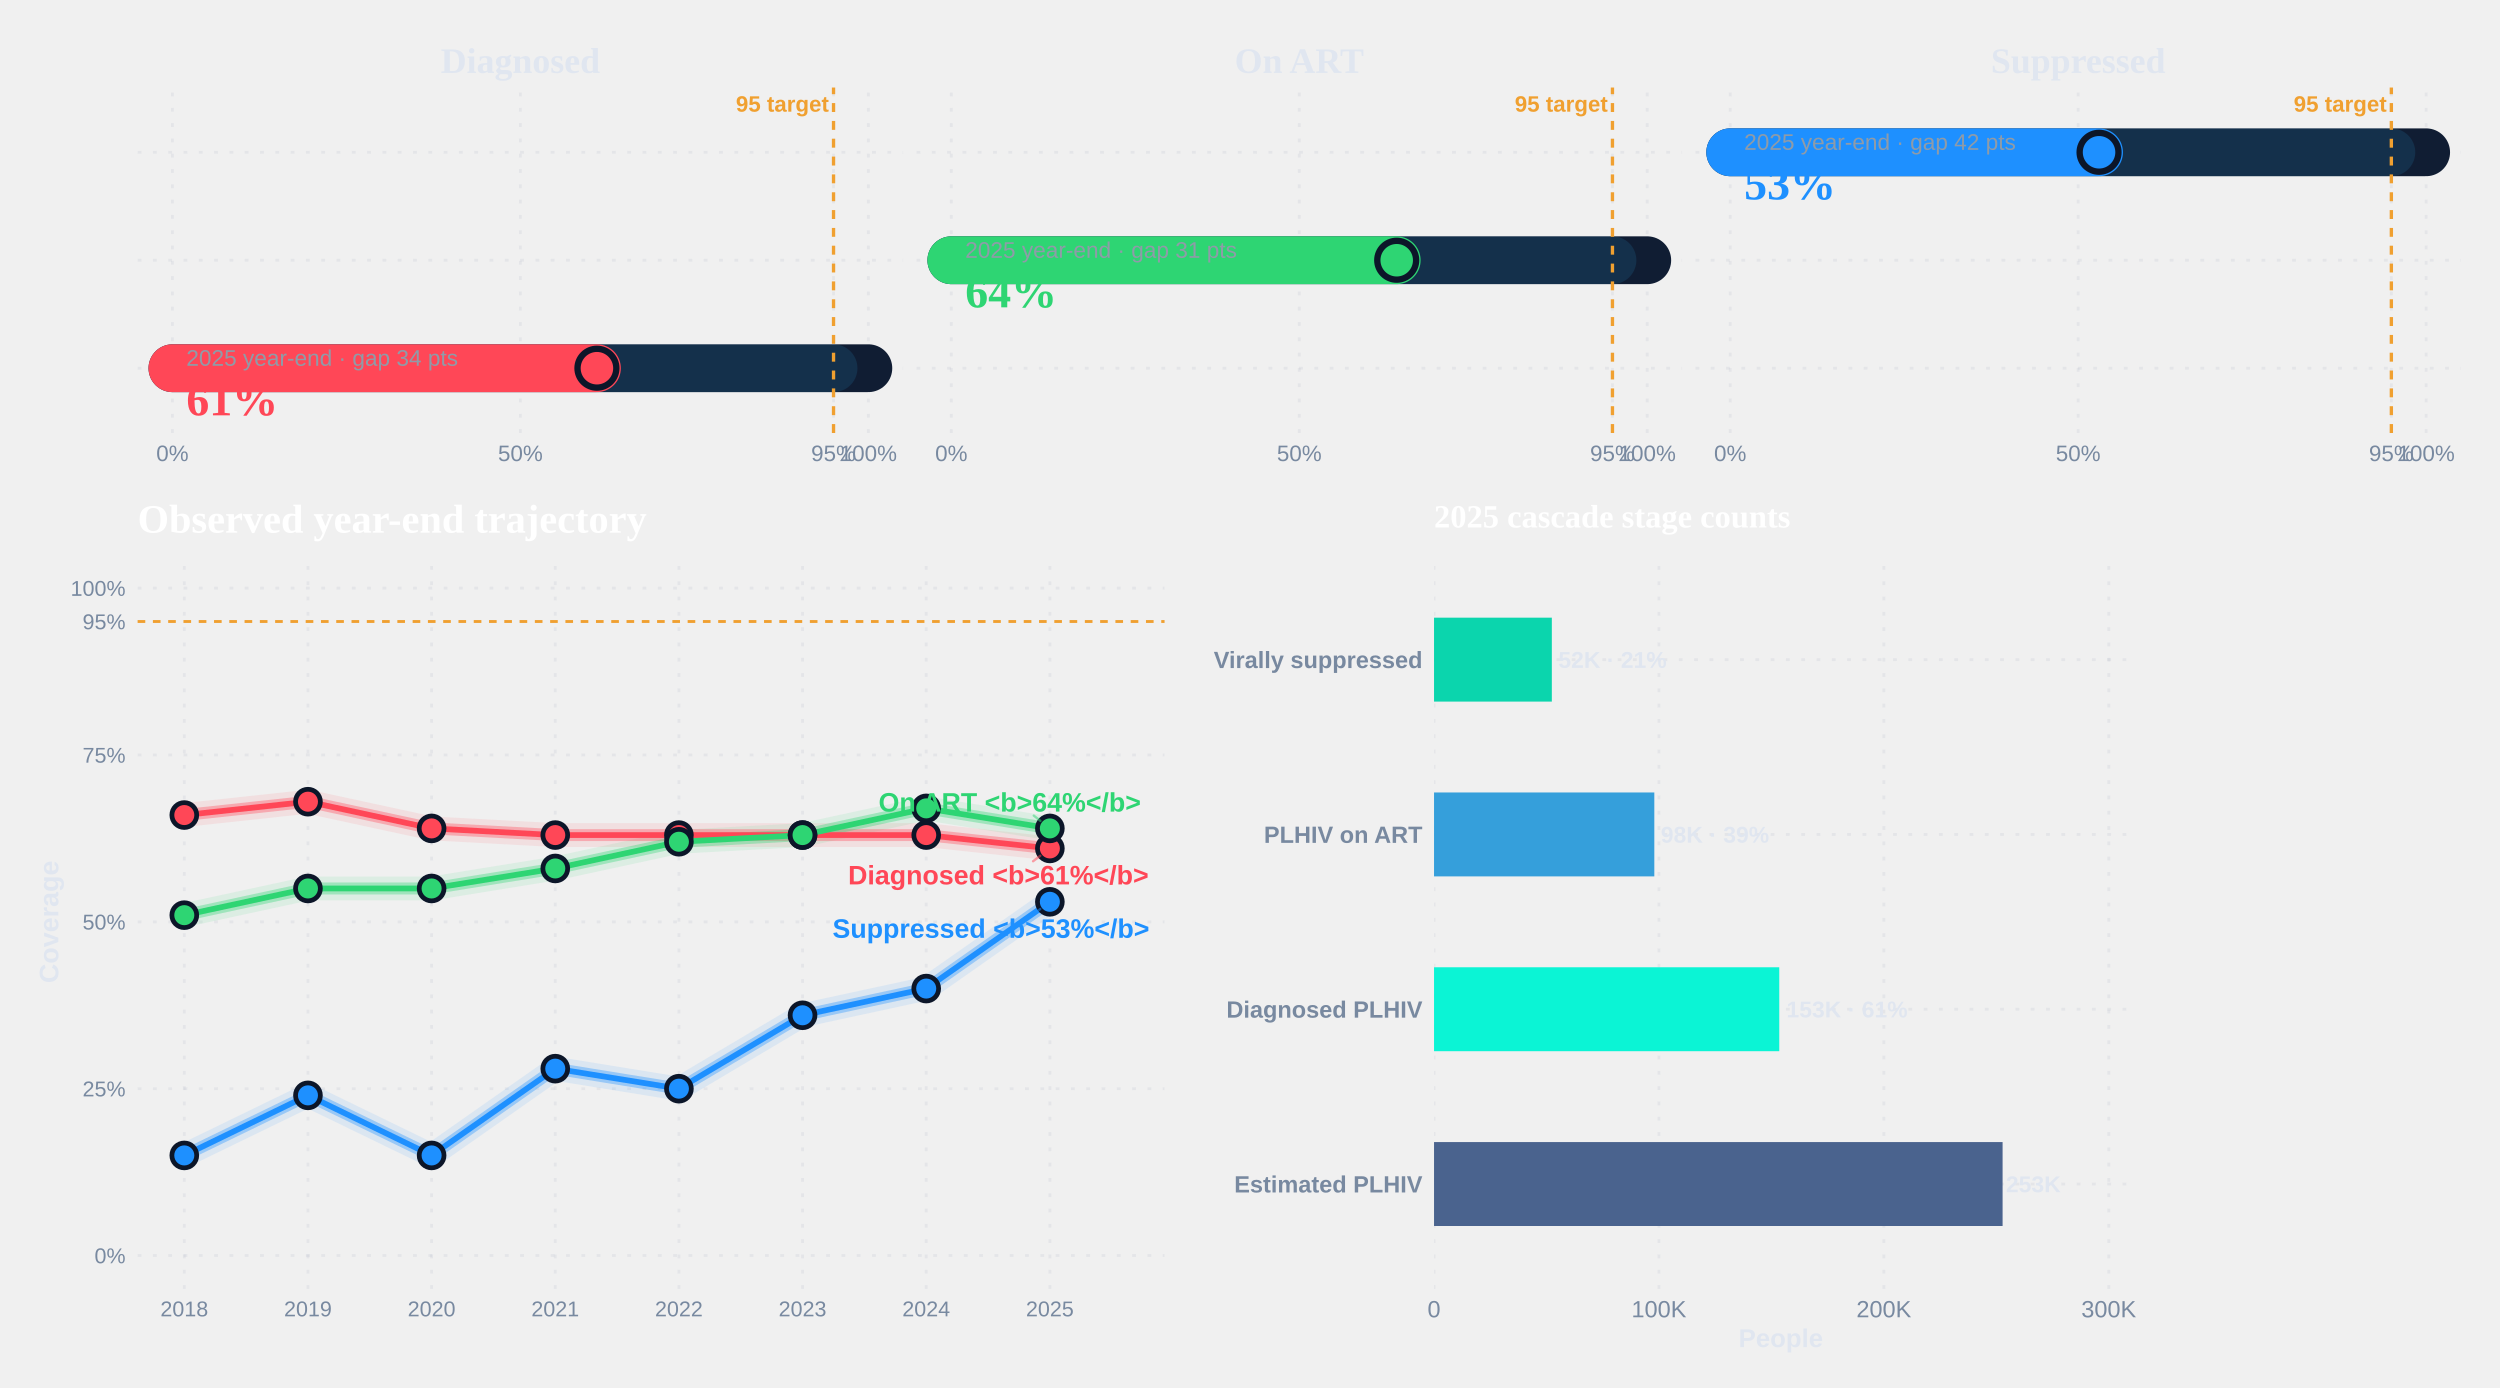
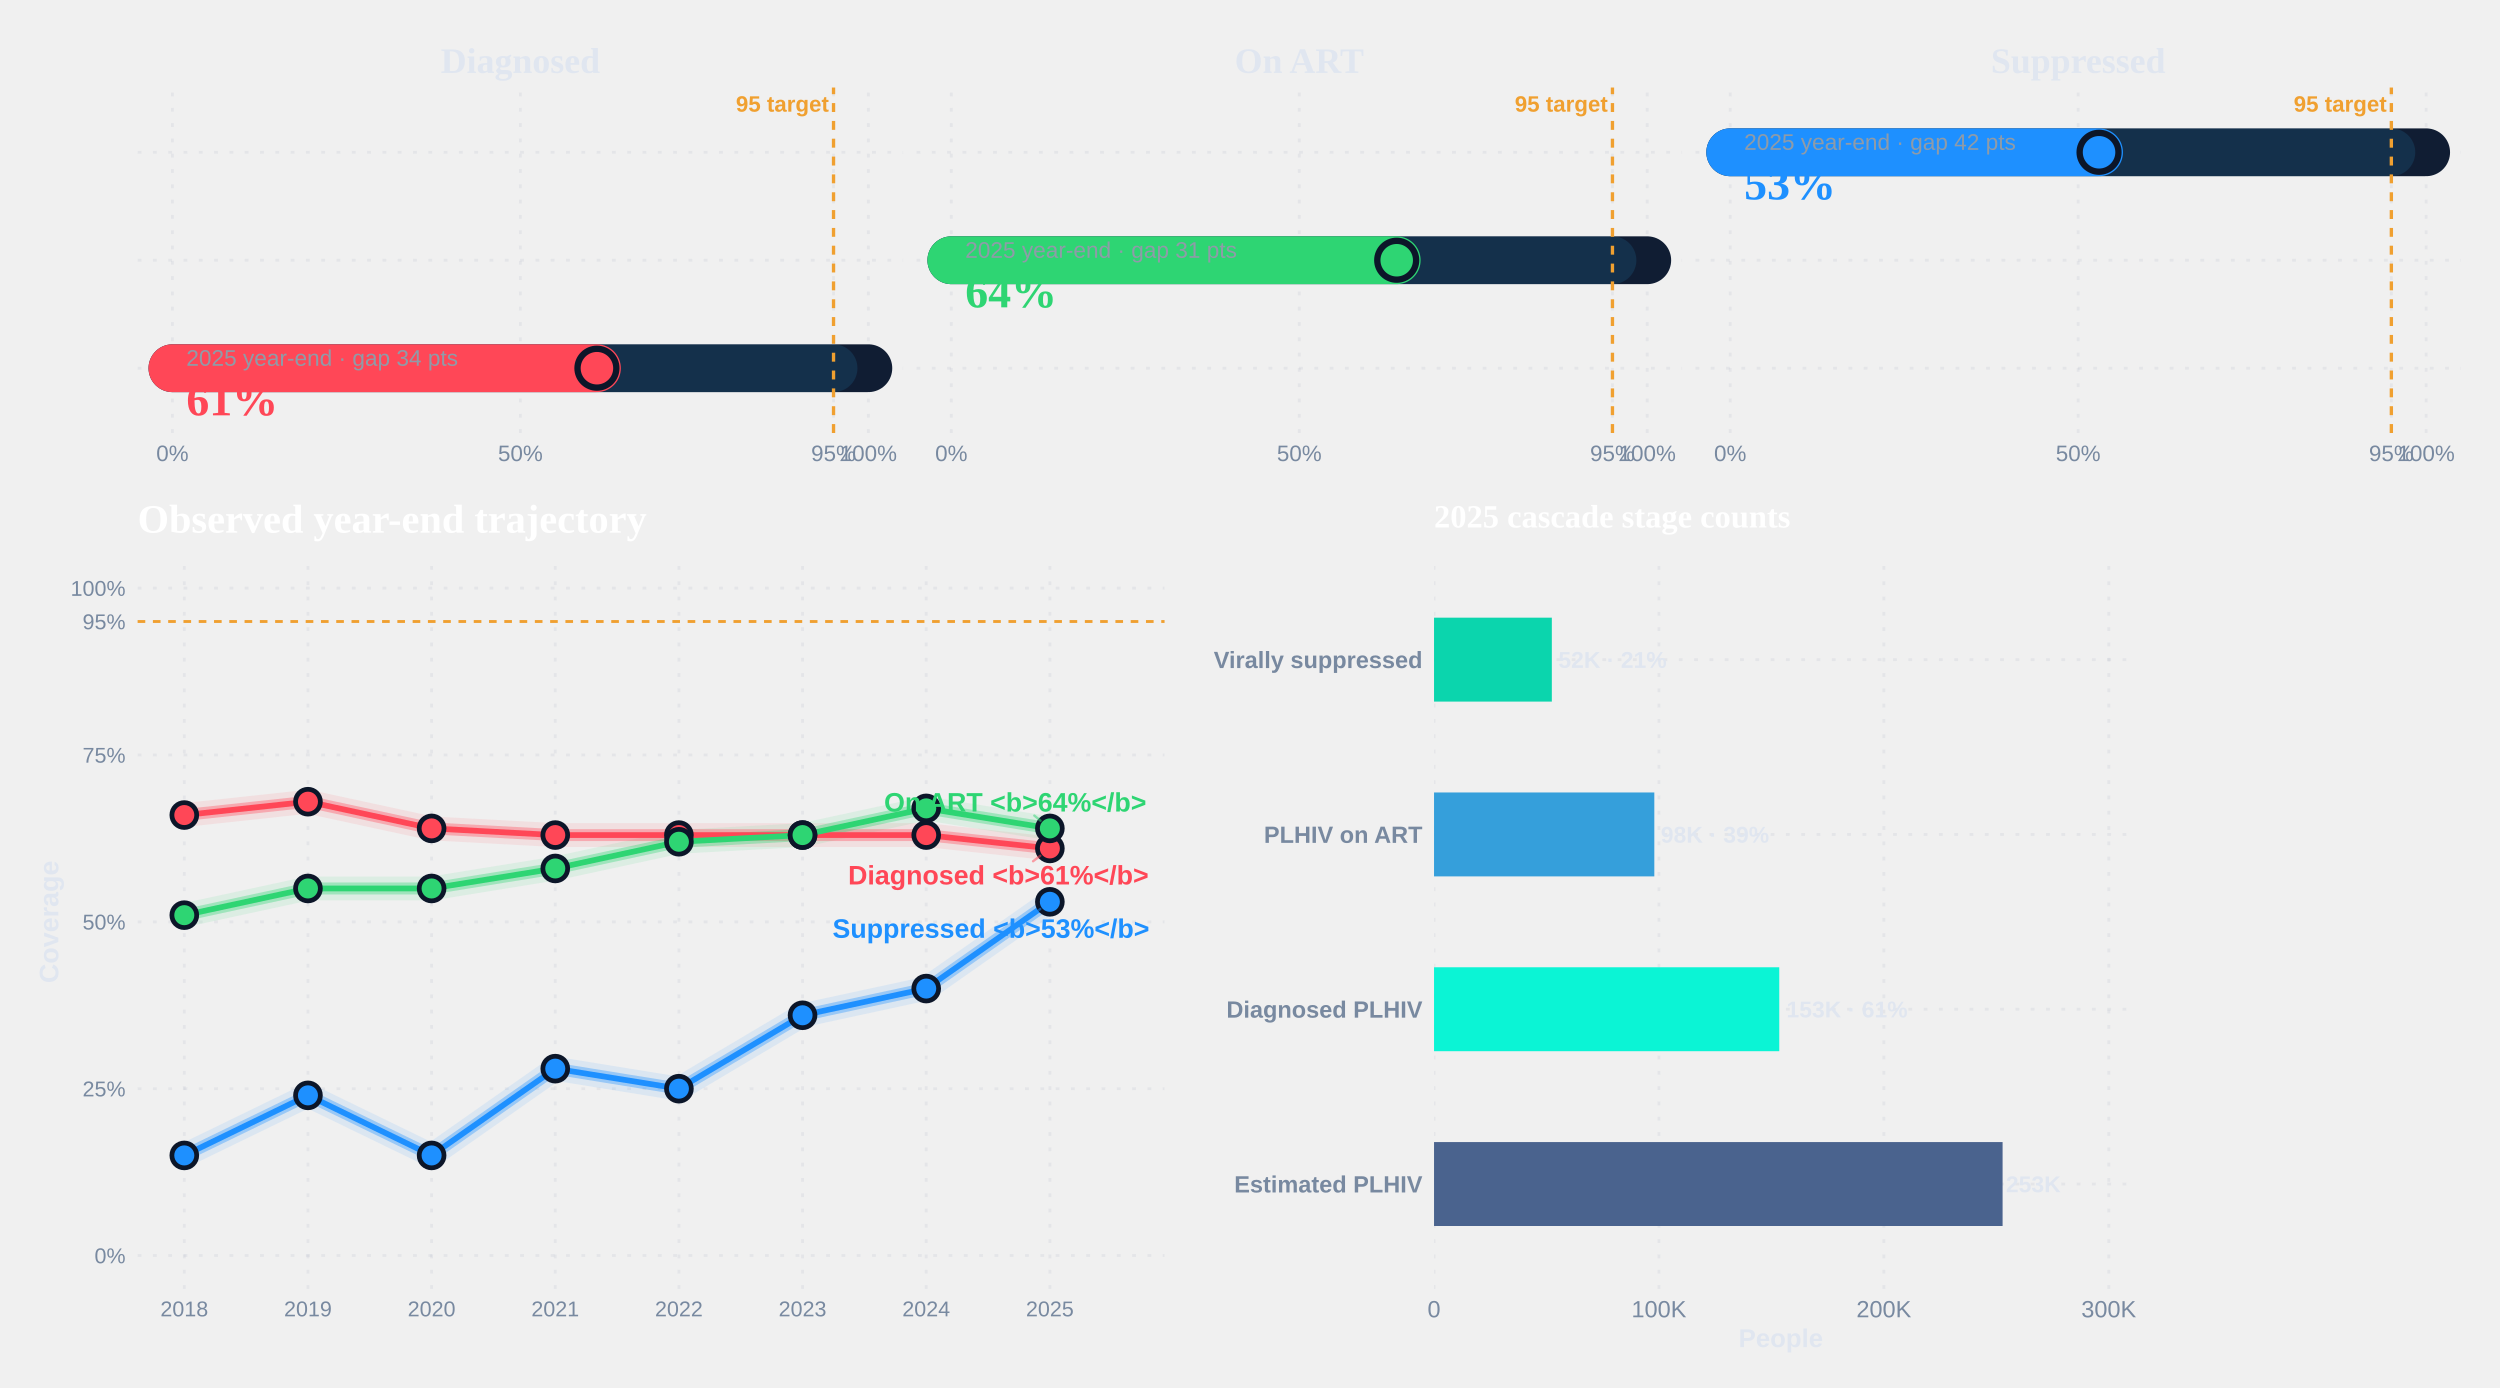
<svg xmlns="http://www.w3.org/2000/svg" width="1116.00pt" height="619.20pt" viewBox="0 0 1116.00 619.20">
  <g class="svglite">
    <defs>
      <style type="text/css">
    .svglite line, .svglite polyline, .svglite polygon, .svglite path, .svglite rect, .svglite circle {
      fill: none;
      stroke: #000000;
      stroke-linecap: round;
      stroke-linejoin: round;
      stroke-miterlimit: 10.00;
    }
    .svglite text {
      white-space: pre;
    }
    .svglite g.glyphgroup path {
      fill: inherit;
      stroke: none;
    }
  </style>
    </defs>
    <rect width="100%" height="100%" style="stroke: none; fill: none;" />
    <defs>
      <clipPath id="cpMC4wMHwxMTE2LjAwfDAuMDB8NjE5LjIw">
        <rect x="0.00" y="0.00" width="1116.00" height="619.20" />
      </clipPath>
    </defs>
    <g clip-path="url(#cpMC4wMHwxMTE2LjAwfDAuMDB8NjE5LjIw)">
      <rect x="0.00" y="0.00" width="1116.00" height="619.20" style="stroke-width: 1.07; stroke: none;" />
    </g>
    <defs>
      <clipPath id="cpNjEuNDR8MTA5OC41N3wzOS4wNnw1NzUuMzc=">
        <rect x="61.44" y="39.06" width="1037.13" height="536.31" />
      </clipPath>
    </defs>
    <g clip-path="url(#cpNjEuNDR8MTA5OC41N3wzOS4wNnw1NzUuMzc=)">
</g>
    <g clip-path="url(#cpMC4wMHwxMTE2LjAwfDAuMDB8NjE5LjIw)">
</g>
    <defs>
      <clipPath id="cpNS40OHwxMTEwLjUyfDUuNDh8MjE1Ljkw">
        <rect x="5.48" y="5.48" width="1105.04" height="210.42" />
      </clipPath>
    </defs>
    <g clip-path="url(#cpNS40OHwxMTEwLjUyfDUuNDh8MjE1Ljkw)">
      <rect x="5.48" y="5.48" width="1105.04" height="210.42" style="stroke-width: 1.16; stroke: none;" />
    </g>
    <g clip-path="url(#cpMC4wMHwxMTE2LjAwfDAuMDB8NjE5LjIw)">
</g>
    <defs>
      <clipPath id="cpNjEuNDR8NDAzLjE2fDM5LjA2fDE5My4yOA==">
        <rect x="61.44" y="39.06" width="341.72" height="154.22" />
      </clipPath>
    </defs>
    <g clip-path="url(#cpNjEuNDR8NDAzLjE2fDM5LjA2fDE5My4yOA==)">
      <polyline points="61.44,164.37 403.16,164.37 " style="stroke-width: 1.28; stroke: #7889A0; stroke-opacity: 0.10; stroke-dasharray: 1.71,5.12; stroke-linecap: butt;" />
      <polyline points="61.44,116.17 403.16,116.17 " style="stroke-width: 1.28; stroke: #7889A0; stroke-opacity: 0.10; stroke-dasharray: 1.71,5.12; stroke-linecap: butt;" />
      <polyline points="61.44,67.98 403.16,67.98 " style="stroke-width: 1.28; stroke: #7889A0; stroke-opacity: 0.10; stroke-dasharray: 1.71,5.12; stroke-linecap: butt;" />
      <polyline points="76.97,193.28 76.97,39.06 " style="stroke-width: 1.28; stroke: #7889A0; stroke-opacity: 0.10; stroke-dasharray: 1.71,5.12; stroke-linecap: butt;" />
      <polyline points="232.30,193.28 232.30,39.06 " style="stroke-width: 1.28; stroke: #7889A0; stroke-opacity: 0.10; stroke-dasharray: 1.71,5.12; stroke-linecap: butt;" />
      <polyline points="372.09,193.28 372.09,39.06 " style="stroke-width: 1.28; stroke: #7889A0; stroke-opacity: 0.10; stroke-dasharray: 1.71,5.12; stroke-linecap: butt;" />
      <polyline points="387.63,193.28 387.63,39.06 " style="stroke-width: 1.28; stroke: #7889A0; stroke-opacity: 0.10; stroke-dasharray: 1.71,5.12; stroke-linecap: butt;" />
      <line x1="76.97" y1="164.37" x2="387.63" y2="164.37" style="stroke-width: 21.34; stroke: #101D33;" />
      <line x1="76.97" y1="164.37" x2="372.09" y2="164.37" style="stroke-width: 21.34; stroke: #2D9CDB; stroke-opacity: 0.15;" />
      <line x1="76.97" y1="164.37" x2="266.47" y2="164.37" style="stroke-width: 21.34; stroke: #FF4757;" />
      <circle cx="266.47" cy="164.37" r="8.67" style="stroke-width: 2.83; stroke: #0C1629; fill: #FF4757;" />
      <line x1="372.09" y1="193.28" x2="372.09" y2="39.06" style="stroke-width: 1.49; stroke: #F0A030; stroke-dasharray: 3.98,3.98; stroke-linecap: butt;" />
      <text x="83.18" y="185.39" style="font-size: 20.49px; font-weight: bold;fill: #FF4757; font-family: &quot;Times New Roman&quot;;" textLength="40.98px" lengthAdjust="spacingAndGlyphs">61%</text>
      <text x="83.18" y="163.28" style="font-size: 10.10px;fill: #8F9BA8; font-family: &quot;Arial&quot;;" textLength="121.09px" lengthAdjust="spacingAndGlyphs">2025 year-end · gap 34 pts</text>
      <text x="370.02" y="49.85" text-anchor="end" style="font-size: 9.96px; font-weight: bold;fill: #F0A030; font-family: &quot;Arial&quot;;" textLength="41.47px" lengthAdjust="spacingAndGlyphs">95 target</text>
    </g>
    <g clip-path="url(#cpMC4wMHwxMTE2LjAwfDAuMDB8NjE5LjIw)">
</g>
    <defs>
      <clipPath id="cpNDA5LjE0fDc1MC44NnwzOS4wNnwxOTMuMjg=">
        <rect x="409.14" y="39.06" width="341.72" height="154.22" />
      </clipPath>
    </defs>
    <g clip-path="url(#cpNDA5LjE0fDc1MC44NnwzOS4wNnwxOTMuMjg=)">
      <polyline points="409.14,164.37 750.86,164.37 " style="stroke-width: 1.28; stroke: #7889A0; stroke-opacity: 0.10; stroke-dasharray: 1.71,5.12; stroke-linecap: butt;" />
      <polyline points="409.14,116.17 750.86,116.17 " style="stroke-width: 1.28; stroke: #7889A0; stroke-opacity: 0.10; stroke-dasharray: 1.71,5.12; stroke-linecap: butt;" />
      <polyline points="409.14,67.98 750.86,67.98 " style="stroke-width: 1.28; stroke: #7889A0; stroke-opacity: 0.10; stroke-dasharray: 1.71,5.12; stroke-linecap: butt;" />
      <polyline points="424.67,193.28 424.67,39.06 " style="stroke-width: 1.28; stroke: #7889A0; stroke-opacity: 0.10; stroke-dasharray: 1.71,5.12; stroke-linecap: butt;" />
      <polyline points="580.00,193.28 580.00,39.06 " style="stroke-width: 1.28; stroke: #7889A0; stroke-opacity: 0.10; stroke-dasharray: 1.71,5.12; stroke-linecap: butt;" />
      <polyline points="719.80,193.28 719.80,39.06 " style="stroke-width: 1.28; stroke: #7889A0; stroke-opacity: 0.10; stroke-dasharray: 1.71,5.12; stroke-linecap: butt;" />
      <polyline points="735.33,193.28 735.33,39.06 " style="stroke-width: 1.28; stroke: #7889A0; stroke-opacity: 0.10; stroke-dasharray: 1.71,5.12; stroke-linecap: butt;" />
      <line x1="424.67" y1="116.17" x2="735.33" y2="116.17" style="stroke-width: 21.34; stroke: #101D33;" />
      <line x1="424.67" y1="116.17" x2="719.80" y2="116.17" style="stroke-width: 21.34; stroke: #2D9CDB; stroke-opacity: 0.15;" />
      <line x1="424.67" y1="116.17" x2="623.49" y2="116.17" style="stroke-width: 21.34; stroke: #2ED573;" />
      <circle cx="623.49" cy="116.17" r="8.67" style="stroke-width: 2.83; stroke: #0C1629; fill: #2ED573;" />
      <line x1="719.80" y1="193.28" x2="719.80" y2="39.06" style="stroke-width: 1.49; stroke: #F0A030; stroke-dasharray: 3.98,3.98; stroke-linecap: butt;" />
      <text x="430.88" y="137.20" style="font-size: 20.49px; font-weight: bold;fill: #2ED573; font-family: &quot;Times New Roman&quot;;" textLength="40.98px" lengthAdjust="spacingAndGlyphs">64%</text>
      <text x="430.88" y="115.09" style="font-size: 10.10px;fill: #8F9BA8; font-family: &quot;Arial&quot;;" textLength="121.09px" lengthAdjust="spacingAndGlyphs">2025 year-end · gap 31 pts</text>
      <text x="717.72" y="49.85" text-anchor="end" style="font-size: 9.96px; font-weight: bold;fill: #F0A030; font-family: &quot;Arial&quot;;" textLength="41.47px" lengthAdjust="spacingAndGlyphs">95 target</text>
    </g>
    <g clip-path="url(#cpMC4wMHwxMTE2LjAwfDAuMDB8NjE5LjIw)">
</g>
    <defs>
      <clipPath id="cpNzU2Ljg0fDEwOTguNTd8MzkuMDZ8MTkzLjI4">
        <rect x="756.84" y="39.06" width="341.72" height="154.22" />
      </clipPath>
    </defs>
    <g clip-path="url(#cpNzU2Ljg0fDEwOTguNTd8MzkuMDZ8MTkzLjI4)">
      <polyline points="756.84,164.37 1098.57,164.37 " style="stroke-width: 1.28; stroke: #7889A0; stroke-opacity: 0.10; stroke-dasharray: 1.71,5.12; stroke-linecap: butt;" />
      <polyline points="756.84,116.17 1098.57,116.17 " style="stroke-width: 1.28; stroke: #7889A0; stroke-opacity: 0.10; stroke-dasharray: 1.71,5.12; stroke-linecap: butt;" />
      <polyline points="756.84,67.98 1098.57,67.98 " style="stroke-width: 1.28; stroke: #7889A0; stroke-opacity: 0.10; stroke-dasharray: 1.71,5.12; stroke-linecap: butt;" />
      <polyline points="772.37,193.28 772.37,39.06 " style="stroke-width: 1.28; stroke: #7889A0; stroke-opacity: 0.10; stroke-dasharray: 1.71,5.12; stroke-linecap: butt;" />
      <polyline points="927.70,193.28 927.70,39.06 " style="stroke-width: 1.28; stroke: #7889A0; stroke-opacity: 0.10; stroke-dasharray: 1.71,5.12; stroke-linecap: butt;" />
      <polyline points="1067.50,193.28 1067.50,39.06 " style="stroke-width: 1.28; stroke: #7889A0; stroke-opacity: 0.10; stroke-dasharray: 1.71,5.12; stroke-linecap: butt;" />
      <polyline points="1083.03,193.28 1083.03,39.06 " style="stroke-width: 1.28; stroke: #7889A0; stroke-opacity: 0.10; stroke-dasharray: 1.71,5.12; stroke-linecap: butt;" />
      <line x1="772.37" y1="67.98" x2="1083.03" y2="67.98" style="stroke-width: 21.34; stroke: #101D33;" />
      <line x1="772.37" y1="67.98" x2="1067.50" y2="67.98" style="stroke-width: 21.34; stroke: #2D9CDB; stroke-opacity: 0.15;" />
      <line x1="772.37" y1="67.98" x2="937.02" y2="67.98" style="stroke-width: 21.34; stroke: #1E90FF;" />
      <circle cx="937.02" cy="67.98" r="8.67" style="stroke-width: 2.83; stroke: #0C1629; fill: #1E90FF;" />
      <line x1="1067.50" y1="193.28" x2="1067.50" y2="39.06" style="stroke-width: 1.49; stroke: #F0A030; stroke-dasharray: 3.98,3.98; stroke-linecap: butt;" />
      <text x="778.59" y="89.00" style="font-size: 20.49px; font-weight: bold;fill: #1E90FF; font-family: &quot;Times New Roman&quot;;" textLength="40.98px" lengthAdjust="spacingAndGlyphs">53%</text>
      <text x="778.59" y="66.89" style="font-size: 10.10px;fill: #8F9BA8; font-family: &quot;Arial&quot;;" textLength="121.09px" lengthAdjust="spacingAndGlyphs">2025 year-end · gap 42 pts</text>
      <text x="1065.43" y="49.85" text-anchor="end" style="font-size: 9.96px; font-weight: bold;fill: #F0A030; font-family: &quot;Arial&quot;;" textLength="41.47px" lengthAdjust="spacingAndGlyphs">95 target</text>
    </g>
    <g clip-path="url(#cpMC4wMHwxMTE2LjAwfDAuMDB8NjE5LjIw)">
</g>
    <defs>
      <clipPath id="cpNjEuNDR8NDAzLjE2fDE1LjQ0fDM5LjA2">
        <rect x="61.44" y="15.44" width="341.72" height="23.62" />
      </clipPath>
    </defs>
    <g clip-path="url(#cpNjEuNDR8NDAzLjE2fDE1LjQ0fDM5LjA2)">
      <text x="232.30" y="32.55" text-anchor="middle" style="font-size: 16.00px; font-weight: bold;fill: #E0E6F0; font-family: &quot;Times New Roman&quot;;" textLength="71.17px" lengthAdjust="spacingAndGlyphs">Diagnosed</text>
    </g>
    <g clip-path="url(#cpMC4wMHwxMTE2LjAwfDAuMDB8NjE5LjIw)">
</g>
    <defs>
      <clipPath id="cpNDA5LjE0fDc1MC44NnwxNS40NHwzOS4wNg==">
        <rect x="409.14" y="15.44" width="341.72" height="23.62" />
      </clipPath>
    </defs>
    <g clip-path="url(#cpNDA5LjE0fDc1MC44NnwxNS40NHwzOS4wNg==)">
      <text x="580.00" y="32.55" text-anchor="middle" style="font-size: 16.00px; font-weight: bold;fill: #E0E6F0; font-family: &quot;Times New Roman&quot;;" textLength="57.72px" lengthAdjust="spacingAndGlyphs">On ART</text>
    </g>
    <g clip-path="url(#cpMC4wMHwxMTE2LjAwfDAuMDB8NjE5LjIw)">
</g>
    <defs>
      <clipPath id="cpNzU2Ljg0fDEwOTguNTd8MTUuNDR8MzkuMDY=">
        <rect x="756.84" y="15.44" width="341.72" height="23.62" />
      </clipPath>
    </defs>
    <g clip-path="url(#cpNzU2Ljg0fDEwOTguNTd8MTUuNDR8MzkuMDY=)">
      <text x="927.70" y="32.55" text-anchor="middle" style="font-size: 16.00px; font-weight: bold;fill: #E0E6F0; font-family: &quot;Times New Roman&quot;;" textLength="78.05px" lengthAdjust="spacingAndGlyphs">Suppressed</text>
    </g>
    <g clip-path="url(#cpMC4wMHwxMTE2LjAwfDAuMDB8NjE5LjIw)">
      <text x="76.97" y="205.83" text-anchor="middle" style="font-size: 10.00px;fill: #7889A0; font-family: &quot;Arial&quot;;" textLength="14.45px" lengthAdjust="spacingAndGlyphs">0%</text>
      <text x="232.30" y="205.83" text-anchor="middle" style="font-size: 10.00px;fill: #7889A0; font-family: &quot;Arial&quot;;" textLength="20.02px" lengthAdjust="spacingAndGlyphs">50%</text>
      <text x="372.09" y="205.83" text-anchor="middle" style="font-size: 10.00px;fill: #7889A0; font-family: &quot;Arial&quot;;" textLength="20.02px" lengthAdjust="spacingAndGlyphs">95%</text>
      <text x="387.63" y="205.83" text-anchor="middle" style="font-size: 10.00px;fill: #7889A0; font-family: &quot;Arial&quot;;" textLength="25.58px" lengthAdjust="spacingAndGlyphs">100%</text>
      <text x="424.67" y="205.83" text-anchor="middle" style="font-size: 10.00px;fill: #7889A0; font-family: &quot;Arial&quot;;" textLength="14.45px" lengthAdjust="spacingAndGlyphs">0%</text>
      <text x="580.00" y="205.83" text-anchor="middle" style="font-size: 10.00px;fill: #7889A0; font-family: &quot;Arial&quot;;" textLength="20.02px" lengthAdjust="spacingAndGlyphs">50%</text>
      <text x="719.80" y="205.83" text-anchor="middle" style="font-size: 10.00px;fill: #7889A0; font-family: &quot;Arial&quot;;" textLength="20.02px" lengthAdjust="spacingAndGlyphs">95%</text>
      <text x="735.33" y="205.83" text-anchor="middle" style="font-size: 10.00px;fill: #7889A0; font-family: &quot;Arial&quot;;" textLength="25.58px" lengthAdjust="spacingAndGlyphs">100%</text>
      <text x="772.37" y="205.83" text-anchor="middle" style="font-size: 10.00px;fill: #7889A0; font-family: &quot;Arial&quot;;" textLength="14.45px" lengthAdjust="spacingAndGlyphs">0%</text>
      <text x="927.70" y="205.83" text-anchor="middle" style="font-size: 10.00px;fill: #7889A0; font-family: &quot;Arial&quot;;" textLength="20.02px" lengthAdjust="spacingAndGlyphs">50%</text>
      <text x="1067.50" y="205.83" text-anchor="middle" style="font-size: 10.00px;fill: #7889A0; font-family: &quot;Arial&quot;;" textLength="20.02px" lengthAdjust="spacingAndGlyphs">95%</text>
      <text x="1083.03" y="205.83" text-anchor="middle" style="font-size: 10.00px;fill: #7889A0; font-family: &quot;Arial&quot;;" textLength="25.58px" lengthAdjust="spacingAndGlyphs">100%</text>
    </g>
    <defs>
      <clipPath id="cpNjEuNDR8MTA5OC41N3wyNDcuNjV8NTc1LjM3">
        <rect x="61.44" y="247.65" width="1037.13" height="327.72" />
      </clipPath>
    </defs>
    <g clip-path="url(#cpNjEuNDR8MTA5OC41N3wyNDcuNjV8NTc1LjM3)">
</g>
    <g clip-path="url(#cpMC4wMHwxMTE2LjAwfDAuMDB8NjE5LjIw)">
</g>
    <g clip-path="url(#cpNjEuNDR8MTA5OC41N3wyNDcuNjV8NTc1LjM3)">
</g>
    <g clip-path="url(#cpMC4wMHwxMTE2LjAwfDAuMDB8NjE5LjIw)">
</g>
    <defs>
      <clipPath id="cpNS40OHw1MzEuODF8MjE1LjkwfDYxMy43Mg==">
        <rect x="5.48" y="215.90" width="526.33" height="397.82" />
      </clipPath>
    </defs>
    <g clip-path="url(#cpNS40OHw1MzEuODF8MjE1LjkwfDYxMy43Mg==)">
      <rect x="5.48" y="215.90" width="526.33" height="397.82" style="stroke-width: 1.16; stroke: none;" />
    </g>
    <g clip-path="url(#cpMC4wMHwxMTE2LjAwfDAuMDB8NjE5LjIw)">
</g>
    <defs>
      <clipPath id="cpNjEuNDR8NTE5Ljg1fDI0Ny42NXw1NzUuMzc=">
        <rect x="61.44" y="247.65" width="458.42" height="327.72" />
      </clipPath>
    </defs>
    <g clip-path="url(#cpNjEuNDR8NTE5Ljg1fDI0Ny42NXw1NzUuMzc=)">
      <polyline points="61.44,560.47 519.85,560.47 " style="stroke-width: 1.28; stroke: #7889A0; stroke-opacity: 0.10; stroke-dasharray: 1.71,5.12; stroke-linecap: butt;" />
      <polyline points="61.44,485.99 519.85,485.99 " style="stroke-width: 1.28; stroke: #7889A0; stroke-opacity: 0.10; stroke-dasharray: 1.71,5.12; stroke-linecap: butt;" />
      <polyline points="61.44,411.51 519.85,411.51 " style="stroke-width: 1.28; stroke: #7889A0; stroke-opacity: 0.10; stroke-dasharray: 1.71,5.12; stroke-linecap: butt;" />
      <polyline points="61.44,337.03 519.85,337.03 " style="stroke-width: 1.28; stroke: #7889A0; stroke-opacity: 0.10; stroke-dasharray: 1.71,5.12; stroke-linecap: butt;" />
      <polyline points="61.44,277.44 519.85,277.44 " style="stroke-width: 1.28; stroke: #7889A0; stroke-opacity: 0.10; stroke-dasharray: 1.71,5.12; stroke-linecap: butt;" />
      <polyline points="61.44,262.55 519.85,262.55 " style="stroke-width: 1.28; stroke: #7889A0; stroke-opacity: 0.10; stroke-dasharray: 1.71,5.12; stroke-linecap: butt;" />
      <polyline points="82.27,575.37 82.27,247.65 " style="stroke-width: 1.28; stroke: #7889A0; stroke-opacity: 0.10; stroke-dasharray: 1.71,5.12; stroke-linecap: butt;" />
      <polyline points="137.47,575.37 137.47,247.65 " style="stroke-width: 1.28; stroke: #7889A0; stroke-opacity: 0.10; stroke-dasharray: 1.71,5.12; stroke-linecap: butt;" />
      <polyline points="192.67,575.37 192.67,247.65 " style="stroke-width: 1.28; stroke: #7889A0; stroke-opacity: 0.10; stroke-dasharray: 1.71,5.12; stroke-linecap: butt;" />
      <polyline points="247.87,575.37 247.87,247.65 " style="stroke-width: 1.28; stroke: #7889A0; stroke-opacity: 0.10; stroke-dasharray: 1.71,5.12; stroke-linecap: butt;" />
      <polyline points="303.06,575.37 303.06,247.65 " style="stroke-width: 1.28; stroke: #7889A0; stroke-opacity: 0.10; stroke-dasharray: 1.71,5.12; stroke-linecap: butt;" />
      <polyline points="358.26,575.37 358.26,247.65 " style="stroke-width: 1.28; stroke: #7889A0; stroke-opacity: 0.10; stroke-dasharray: 1.71,5.12; stroke-linecap: butt;" />
      <polyline points="413.46,575.37 413.46,247.65 " style="stroke-width: 1.28; stroke: #7889A0; stroke-opacity: 0.10; stroke-dasharray: 1.71,5.12; stroke-linecap: butt;" />
      <polyline points="468.66,575.37 468.66,247.65 " style="stroke-width: 1.28; stroke: #7889A0; stroke-opacity: 0.10; stroke-dasharray: 1.71,5.12; stroke-linecap: butt;" />
      <line x1="61.44" y1="277.44" x2="519.85" y2="277.44" style="stroke-width: 1.28; stroke: #F0A030; stroke-dasharray: 3.41,3.41; stroke-linecap: butt;" />
      <polyline points="82.27,363.84 137.47,357.88 192.67,369.80 247.87,372.78 303.06,372.78 358.26,372.78 413.46,372.78 468.66,378.74 " style="stroke-width: 10.67; stroke: #FF4757; stroke-opacity: 0.10; stroke-linecap: butt;" />
      <polyline points="82.27,408.53 137.47,396.61 192.67,396.61 247.87,387.68 303.06,375.76 358.26,372.78 413.46,360.86 468.66,369.80 " style="stroke-width: 10.67; stroke: #2ED573; stroke-opacity: 0.10; stroke-linecap: butt;" />
      <polyline points="82.27,515.78 137.47,488.97 192.67,515.78 247.87,477.05 303.06,485.99 358.26,453.22 413.46,441.30 468.66,402.57 " style="stroke-width: 10.67; stroke: #1E90FF; stroke-opacity: 0.10; stroke-linecap: butt;" />
      <polyline points="82.27,363.84 137.47,357.88 192.67,369.80 247.87,372.78 303.06,372.78 358.26,372.78 413.46,372.78 468.66,378.74 " style="stroke-width: 5.33; stroke: #FF4757; stroke-opacity: 0.35; stroke-linecap: butt;" />
      <polyline points="82.27,408.53 137.47,396.61 192.67,396.61 247.87,387.68 303.06,375.76 358.26,372.78 413.46,360.86 468.66,369.80 " style="stroke-width: 5.33; stroke: #2ED573; stroke-opacity: 0.35; stroke-linecap: butt;" />
      <polyline points="82.27,515.78 137.47,488.97 192.67,515.78 247.87,477.05 303.06,485.99 358.26,453.22 413.46,441.30 468.66,402.57 " style="stroke-width: 5.33; stroke: #1E90FF; stroke-opacity: 0.35; stroke-linecap: butt;" />
      <polyline points="82.27,363.84 137.47,357.88 192.67,369.80 247.87,372.78 303.06,372.78 358.26,372.78 413.46,372.78 468.66,378.74 " style="stroke-width: 2.56; stroke: #FF4757; stroke-linecap: butt;" />
      <polyline points="82.27,408.53 137.47,396.61 192.67,396.61 247.87,387.68 303.06,375.76 358.26,372.78 413.46,360.86 468.66,369.80 " style="stroke-width: 2.56; stroke: #2ED573; stroke-linecap: butt;" />
      <polyline points="82.27,515.78 137.47,488.97 192.67,515.78 247.87,477.05 303.06,485.99 358.26,453.22 413.46,441.30 468.66,402.57 " style="stroke-width: 2.56; stroke: #1E90FF; stroke-linecap: butt;" />
      <circle cx="82.27" cy="363.84" r="5.54" style="stroke-width: 2.13; stroke: #0C1629; fill: #FF4757;" />
      <circle cx="137.47" cy="357.88" r="5.54" style="stroke-width: 2.13; stroke: #0C1629; fill: #FF4757;" />
      <circle cx="192.67" cy="369.80" r="5.54" style="stroke-width: 2.13; stroke: #0C1629; fill: #FF4757;" />
      <circle cx="247.87" cy="372.78" r="5.54" style="stroke-width: 2.13; stroke: #0C1629; fill: #FF4757;" />
      <circle cx="303.06" cy="372.78" r="5.54" style="stroke-width: 2.13; stroke: #0C1629; fill: #FF4757;" />
      <circle cx="358.26" cy="372.78" r="5.54" style="stroke-width: 2.13; stroke: #0C1629; fill: #FF4757;" />
      <circle cx="413.46" cy="372.78" r="5.54" style="stroke-width: 2.13; stroke: #0C1629; fill: #FF4757;" />
      <circle cx="468.66" cy="378.74" r="5.54" style="stroke-width: 2.13; stroke: #0C1629; fill: #FF4757;" />
      <circle cx="82.27" cy="408.53" r="5.54" style="stroke-width: 2.13; stroke: #0C1629; fill: #2ED573;" />
      <circle cx="137.47" cy="396.61" r="5.54" style="stroke-width: 2.13; stroke: #0C1629; fill: #2ED573;" />
      <circle cx="192.67" cy="396.61" r="5.54" style="stroke-width: 2.13; stroke: #0C1629; fill: #2ED573;" />
      <circle cx="247.87" cy="387.68" r="5.54" style="stroke-width: 2.13; stroke: #0C1629; fill: #2ED573;" />
      <circle cx="303.06" cy="375.76" r="5.54" style="stroke-width: 2.13; stroke: #0C1629; fill: #2ED573;" />
      <circle cx="358.26" cy="372.78" r="5.54" style="stroke-width: 2.13; stroke: #0C1629; fill: #2ED573;" />
      <circle cx="413.46" cy="360.86" r="5.54" style="stroke-width: 2.13; stroke: #0C1629; fill: #2ED573;" />
      <circle cx="468.66" cy="369.80" r="5.54" style="stroke-width: 2.13; stroke: #0C1629; fill: #2ED573;" />
      <circle cx="82.27" cy="515.78" r="5.54" style="stroke-width: 2.13; stroke: #0C1629; fill: #1E90FF;" />
      <circle cx="137.47" cy="488.97" r="5.54" style="stroke-width: 2.13; stroke: #0C1629; fill: #1E90FF;" />
      <circle cx="192.67" cy="515.78" r="5.54" style="stroke-width: 2.13; stroke: #0C1629; fill: #1E90FF;" />
      <circle cx="247.87" cy="477.05" r="5.54" style="stroke-width: 2.13; stroke: #0C1629; fill: #1E90FF;" />
      <circle cx="303.06" cy="485.99" r="5.54" style="stroke-width: 2.13; stroke: #0C1629; fill: #1E90FF;" />
      <circle cx="358.26" cy="453.22" r="5.54" style="stroke-width: 2.13; stroke: #0C1629; fill: #1E90FF;" />
      <circle cx="413.46" cy="441.30" r="5.54" style="stroke-width: 2.13; stroke: #0C1629; fill: #1E90FF;" />
      <circle cx="468.66" cy="402.57" r="5.54" style="stroke-width: 2.13; stroke: #0C1629; fill: #1E90FF;" />
      <line x1="461.16" y1="384.46" x2="464.38" y2="382.01" style="stroke-width: 1.07; stroke: #FF4757; stroke-opacity: 0.50;" />
-       <line x1="461.48" y1="364.09" x2="464.44" y2="366.44" style="stroke-width: 1.07; stroke: #2ED573; stroke-opacity: 0.50;" />
+       <line x1="461.73" y1="364.08" x2="464.50" y2="366.37" style="stroke-width: 1.07; stroke: #2ED573; stroke-opacity: 0.50;" />
      <line x1="461.05" y1="408.29" x2="464.35" y2="405.81" style="stroke-width: 1.07; stroke: #1E90FF; stroke-opacity: 0.50;" />
-       <text x="378.59" y="394.80" style="font-size: 11.95px; font-weight: bold;fill: #FF4757; font-family: &quot;Arial&quot;;" textLength="137.34px" lengthAdjust="spacingAndGlyphs">Diagnosed  &lt;b&gt;61%&lt;/b&gt;</text>
-       <text x="392.19" y="362.29" style="font-size: 11.95px; font-weight: bold;fill: #2ED573; font-family: &quot;Arial&quot;;" textLength="120.30px" lengthAdjust="spacingAndGlyphs">On ART  &lt;b&gt;64%&lt;/b&gt;</text>
+       <text x="378.59" y="394.81" style="font-size: 11.95px; font-weight: bold;fill: #FF4757; font-family: &quot;Arial&quot;;" textLength="137.34px" lengthAdjust="spacingAndGlyphs">Diagnosed  &lt;b&gt;61%&lt;/b&gt;</text>
+       <text x="394.65" y="362.28" style="font-size: 11.95px; font-weight: bold;fill: #2ED573; font-family: &quot;Arial&quot;;" textLength="120.30px" lengthAdjust="spacingAndGlyphs">On ART  &lt;b&gt;64%&lt;/b&gt;</text>
      <text x="371.62" y="418.63" style="font-size: 11.95px; font-weight: bold;fill: #1E90FF; font-family: &quot;Arial&quot;;" textLength="144.66px" lengthAdjust="spacingAndGlyphs">Suppressed  &lt;b&gt;53%&lt;/b&gt;</text>
    </g>
    <g clip-path="url(#cpMC4wMHwxMTE2LjAwfDAuMDB8NjE5LjIw)">
      <text x="56.06" y="563.91" text-anchor="end" style="font-size: 9.60px;fill: #7889A0; font-family: &quot;Arial&quot;;" textLength="13.86px" lengthAdjust="spacingAndGlyphs">0%</text>
      <text x="56.06" y="489.43" text-anchor="end" style="font-size: 9.60px;fill: #7889A0; font-family: &quot;Arial&quot;;" textLength="19.19px" lengthAdjust="spacingAndGlyphs">25%</text>
      <text x="56.06" y="414.94" text-anchor="end" style="font-size: 9.60px;fill: #7889A0; font-family: &quot;Arial&quot;;" textLength="19.19px" lengthAdjust="spacingAndGlyphs">50%</text>
      <text x="56.06" y="340.46" text-anchor="end" style="font-size: 9.60px;fill: #7889A0; font-family: &quot;Arial&quot;;" textLength="19.19px" lengthAdjust="spacingAndGlyphs">75%</text>
      <text x="56.06" y="280.88" text-anchor="end" style="font-size: 9.60px;fill: #7889A0; font-family: &quot;Arial&quot;;" textLength="19.19px" lengthAdjust="spacingAndGlyphs">95%</text>
      <text x="56.06" y="265.98" text-anchor="end" style="font-size: 9.60px;fill: #7889A0; font-family: &quot;Arial&quot;;" textLength="24.52px" lengthAdjust="spacingAndGlyphs">100%</text>
      <text x="82.27" y="587.62" text-anchor="middle" style="font-size: 9.60px;fill: #7889A0; font-family: &quot;Arial&quot;;" textLength="21.31px" lengthAdjust="spacingAndGlyphs">2018</text>
      <text x="137.47" y="587.62" text-anchor="middle" style="font-size: 9.60px;fill: #7889A0; font-family: &quot;Arial&quot;;" textLength="21.31px" lengthAdjust="spacingAndGlyphs">2019</text>
      <text x="192.67" y="587.62" text-anchor="middle" style="font-size: 9.60px;fill: #7889A0; font-family: &quot;Arial&quot;;" textLength="21.31px" lengthAdjust="spacingAndGlyphs">2020</text>
      <text x="247.87" y="587.62" text-anchor="middle" style="font-size: 9.60px;fill: #7889A0; font-family: &quot;Arial&quot;;" textLength="21.31px" lengthAdjust="spacingAndGlyphs">2021</text>
      <text x="303.06" y="587.62" text-anchor="middle" style="font-size: 9.60px;fill: #7889A0; font-family: &quot;Arial&quot;;" textLength="21.31px" lengthAdjust="spacingAndGlyphs">2022</text>
      <text x="358.26" y="587.62" text-anchor="middle" style="font-size: 9.60px;fill: #7889A0; font-family: &quot;Arial&quot;;" textLength="21.31px" lengthAdjust="spacingAndGlyphs">2023</text>
      <text x="413.46" y="587.62" text-anchor="middle" style="font-size: 9.60px;fill: #7889A0; font-family: &quot;Arial&quot;;" textLength="21.31px" lengthAdjust="spacingAndGlyphs">2024</text>
      <text x="468.66" y="587.62" text-anchor="middle" style="font-size: 9.60px;fill: #7889A0; font-family: &quot;Arial&quot;;" textLength="21.31px" lengthAdjust="spacingAndGlyphs">2025</text>
      <text transform="translate(26.03,411.51) rotate(-90)" text-anchor="middle" style="font-size: 12.00px; font-weight: bold;fill: #E0E6F0; font-family: &quot;Arial&quot;;" textLength="54.69px" lengthAdjust="spacingAndGlyphs">Coverage</text>
      <text x="61.44" y="237.78" style="font-size: 18.00px; font-weight: bold;fill: #FFFFFF; font-family: &quot;Times New Roman&quot;;" textLength="227.23px" lengthAdjust="spacingAndGlyphs">Observed year-end trajectory</text>
    </g>
    <defs>
      <clipPath id="cpNjQwLjE1fDEwOTguNTd8MjQ3LjY1fDU3NS4zNw==">
        <rect x="640.15" y="247.65" width="458.42" height="327.72" />
      </clipPath>
    </defs>
    <g clip-path="url(#cpNjQwLjE1fDEwOTguNTd8MjQ3LjY1fDU3NS4zNw==)">
</g>
    <g clip-path="url(#cpMC4wMHwxMTE2LjAwfDAuMDB8NjE5LjIw)">
</g>
    <g clip-path="url(#cpNjQwLjE1fDEwOTguNTd8MjQ3LjY1fDU3NS4zNw==)">
</g>
    <g clip-path="url(#cpMC4wMHwxMTE2LjAwfDAuMDB8NjE5LjIw)">
</g>
    <defs>
      <clipPath id="cpNTMxLjgxfDk3NC43MHwyMTUuOTB8NjEzLjcy">
        <rect x="531.81" y="215.90" width="442.90" height="397.82" />
      </clipPath>
    </defs>
    <g clip-path="url(#cpNTMxLjgxfDk3NC43MHwyMTUuOTB8NjEzLjcy)">
      <rect x="531.81" y="215.90" width="442.90" height="397.82" style="stroke-width: 1.12; stroke: none;" />
    </g>
    <g clip-path="url(#cpMC4wMHwxMTE2LjAwfDAuMDB8NjE5LjIw)">
</g>
    <defs>
      <clipPath id="cpNjQwLjE1fDk0OS44MHwyNDcuNjV8NTc1LjM3">
        <rect x="640.15" y="247.65" width="309.65" height="327.72" />
      </clipPath>
    </defs>
    <g clip-path="url(#cpNjQwLjE1fDk0OS44MHwyNDcuNjV8NTc1LjM3)">
      <polyline points="640.15,528.55 949.80,528.55 " style="stroke-width: 1.28; stroke: #7889A0; stroke-opacity: 0.10; stroke-dasharray: 1.71,5.12; stroke-linecap: butt;" />
      <polyline points="640.15,450.52 949.80,450.52 " style="stroke-width: 1.28; stroke: #7889A0; stroke-opacity: 0.10; stroke-dasharray: 1.71,5.12; stroke-linecap: butt;" />
      <polyline points="640.15,372.50 949.80,372.50 " style="stroke-width: 1.28; stroke: #7889A0; stroke-opacity: 0.10; stroke-dasharray: 1.71,5.12; stroke-linecap: butt;" />
      <polyline points="640.15,294.47 949.80,294.47 " style="stroke-width: 1.28; stroke: #7889A0; stroke-opacity: 0.10; stroke-dasharray: 1.71,5.12; stroke-linecap: butt;" />
      <polyline points="640.15,575.37 640.15,247.65 " style="stroke-width: 1.28; stroke: #7889A0; stroke-opacity: 0.10; stroke-dasharray: 1.71,5.12; stroke-linecap: butt;" />
      <polyline points="740.55,575.37 740.55,247.65 " style="stroke-width: 1.28; stroke: #7889A0; stroke-opacity: 0.10; stroke-dasharray: 1.71,5.12; stroke-linecap: butt;" />
      <polyline points="840.95,575.37 840.95,247.65 " style="stroke-width: 1.28; stroke: #7889A0; stroke-opacity: 0.10; stroke-dasharray: 1.71,5.12; stroke-linecap: butt;" />
      <polyline points="941.35,575.37 941.35,247.65 " style="stroke-width: 1.28; stroke: #7889A0; stroke-opacity: 0.10; stroke-dasharray: 1.71,5.12; stroke-linecap: butt;" />
      <rect x="640.15" y="509.83" width="253.81" height="37.45" style="stroke-width: 1.12; stroke: none; stroke-linecap: butt; stroke-linejoin: miter; fill: #435D8A; fill-opacity: 0.95;" />
      <rect x="640.15" y="431.80" width="154.11" height="37.45" style="stroke-width: 1.12; stroke: none; stroke-linecap: butt; stroke-linejoin: miter; fill: #00F5D4; fill-opacity: 0.95;" />
      <rect x="640.15" y="353.77" width="98.34" height="37.45" style="stroke-width: 1.12; stroke: none; stroke-linecap: butt; stroke-linejoin: miter; fill: #2D9CDB; fill-opacity: 0.95;" />
      <rect x="640.15" y="275.74" width="52.59" height="37.45" style="stroke-width: 1.12; stroke: none; stroke-linecap: butt; stroke-linejoin: miter; fill: #00D4AA; fill-opacity: 0.95;" />
      <text x="895.43" y="532.21" style="font-size: 10.24px; font-weight: bold;fill: #E0E6F0; font-family: &quot;Arial&quot;;" textLength="24.45px" lengthAdjust="spacingAndGlyphs">253K</text>
      <text x="797.49" y="454.18" style="font-size: 10.24px; font-weight: bold;fill: #E0E6F0; font-family: &quot;Arial&quot;;" textLength="54.02px" lengthAdjust="spacingAndGlyphs">153K · 61%</text>
      <text x="741.38" y="376.16" style="font-size: 10.24px; font-weight: bold;fill: #E0E6F0; font-family: &quot;Arial&quot;;" textLength="48.33px" lengthAdjust="spacingAndGlyphs">98K · 39%</text>
      <text x="695.64" y="298.13" style="font-size: 10.24px; font-weight: bold;fill: #E0E6F0; font-family: &quot;Arial&quot;;" textLength="48.33px" lengthAdjust="spacingAndGlyphs">52K · 21%</text>
    </g>
    <g clip-path="url(#cpMC4wMHwxMTE2LjAwfDAuMDB8NjE5LjIw)">
      <text x="634.99" y="532.31" text-anchor="end" style="font-size: 10.50px; font-weight: bold;fill: #7889A0; font-family: &quot;Arial&quot;;" textLength="84.03px" lengthAdjust="spacingAndGlyphs">Estimated PLHIV</text>
      <text x="634.99" y="454.28" text-anchor="end" style="font-size: 10.50px; font-weight: bold;fill: #7889A0; font-family: &quot;Arial&quot;;" textLength="87.48px" lengthAdjust="spacingAndGlyphs">Diagnosed PLHIV</text>
      <text x="634.99" y="376.25" text-anchor="end" style="font-size: 10.50px; font-weight: bold;fill: #7889A0; font-family: &quot;Arial&quot;;" textLength="70.73px" lengthAdjust="spacingAndGlyphs">PLHIV on ART</text>
      <text x="634.99" y="298.22" text-anchor="end" style="font-size: 10.50px; font-weight: bold;fill: #7889A0; font-family: &quot;Arial&quot;;" textLength="93.22px" lengthAdjust="spacingAndGlyphs">Virally suppressed</text>
      <text x="640.15" y="588.04" text-anchor="middle" style="font-size: 10.50px;fill: #7889A0; font-family: &quot;Arial&quot;;" textLength="5.84px" lengthAdjust="spacingAndGlyphs">0</text>
      <text x="740.55" y="588.04" text-anchor="middle" style="font-size: 10.50px;fill: #7889A0; font-family: &quot;Arial&quot;;" textLength="24.53px" lengthAdjust="spacingAndGlyphs">100K</text>
      <text x="840.95" y="588.04" text-anchor="middle" style="font-size: 10.50px;fill: #7889A0; font-family: &quot;Arial&quot;;" textLength="24.53px" lengthAdjust="spacingAndGlyphs">200K</text>
      <text x="941.35" y="588.04" text-anchor="middle" style="font-size: 10.50px;fill: #7889A0; font-family: &quot;Arial&quot;;" textLength="24.53px" lengthAdjust="spacingAndGlyphs">300K</text>
      <text x="794.97" y="601.35" text-anchor="middle" style="font-size: 11.50px; font-weight: bold;fill: #E0E6F0; font-family: &quot;Arial&quot;;" textLength="37.70px" lengthAdjust="spacingAndGlyphs">People</text>
      <text x="640.15" y="235.47" style="font-size: 14.50px; font-weight: bold;fill: #FFFFFF; font-family: &quot;Times New Roman&quot;;" textLength="159.08px" lengthAdjust="spacingAndGlyphs">2025 cascade stage counts</text>
    </g>
  </g>
</svg>
